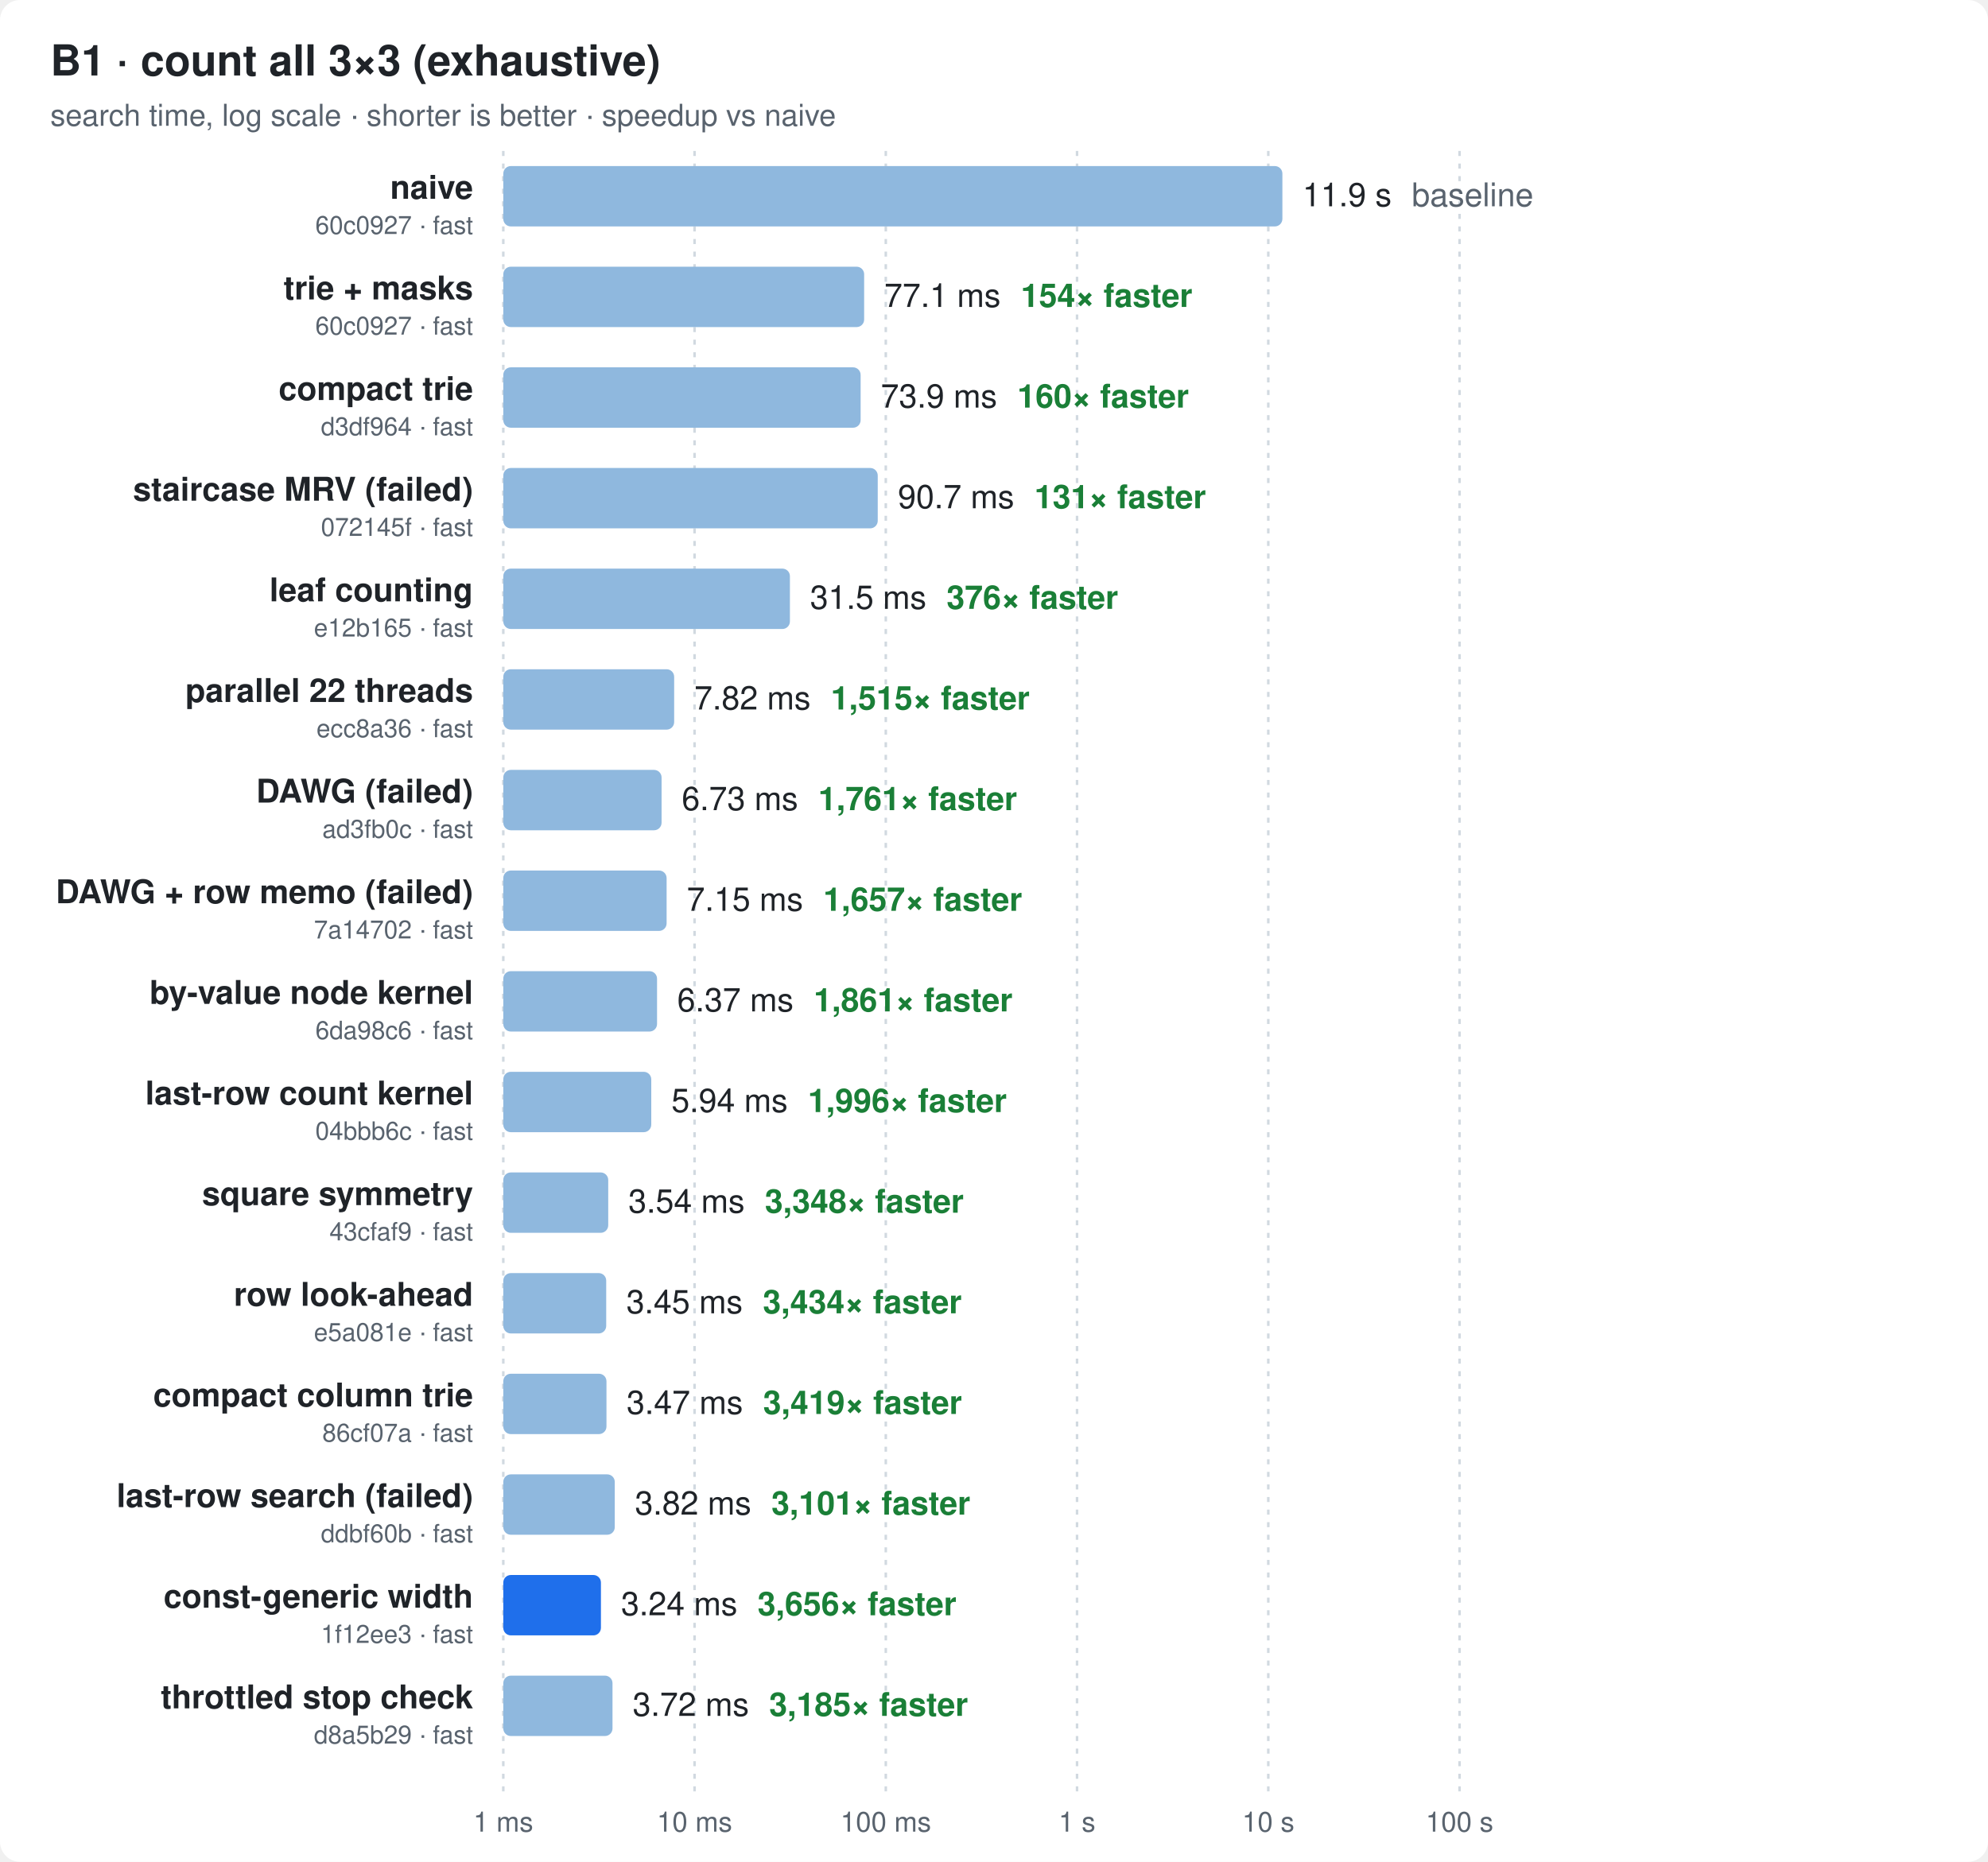
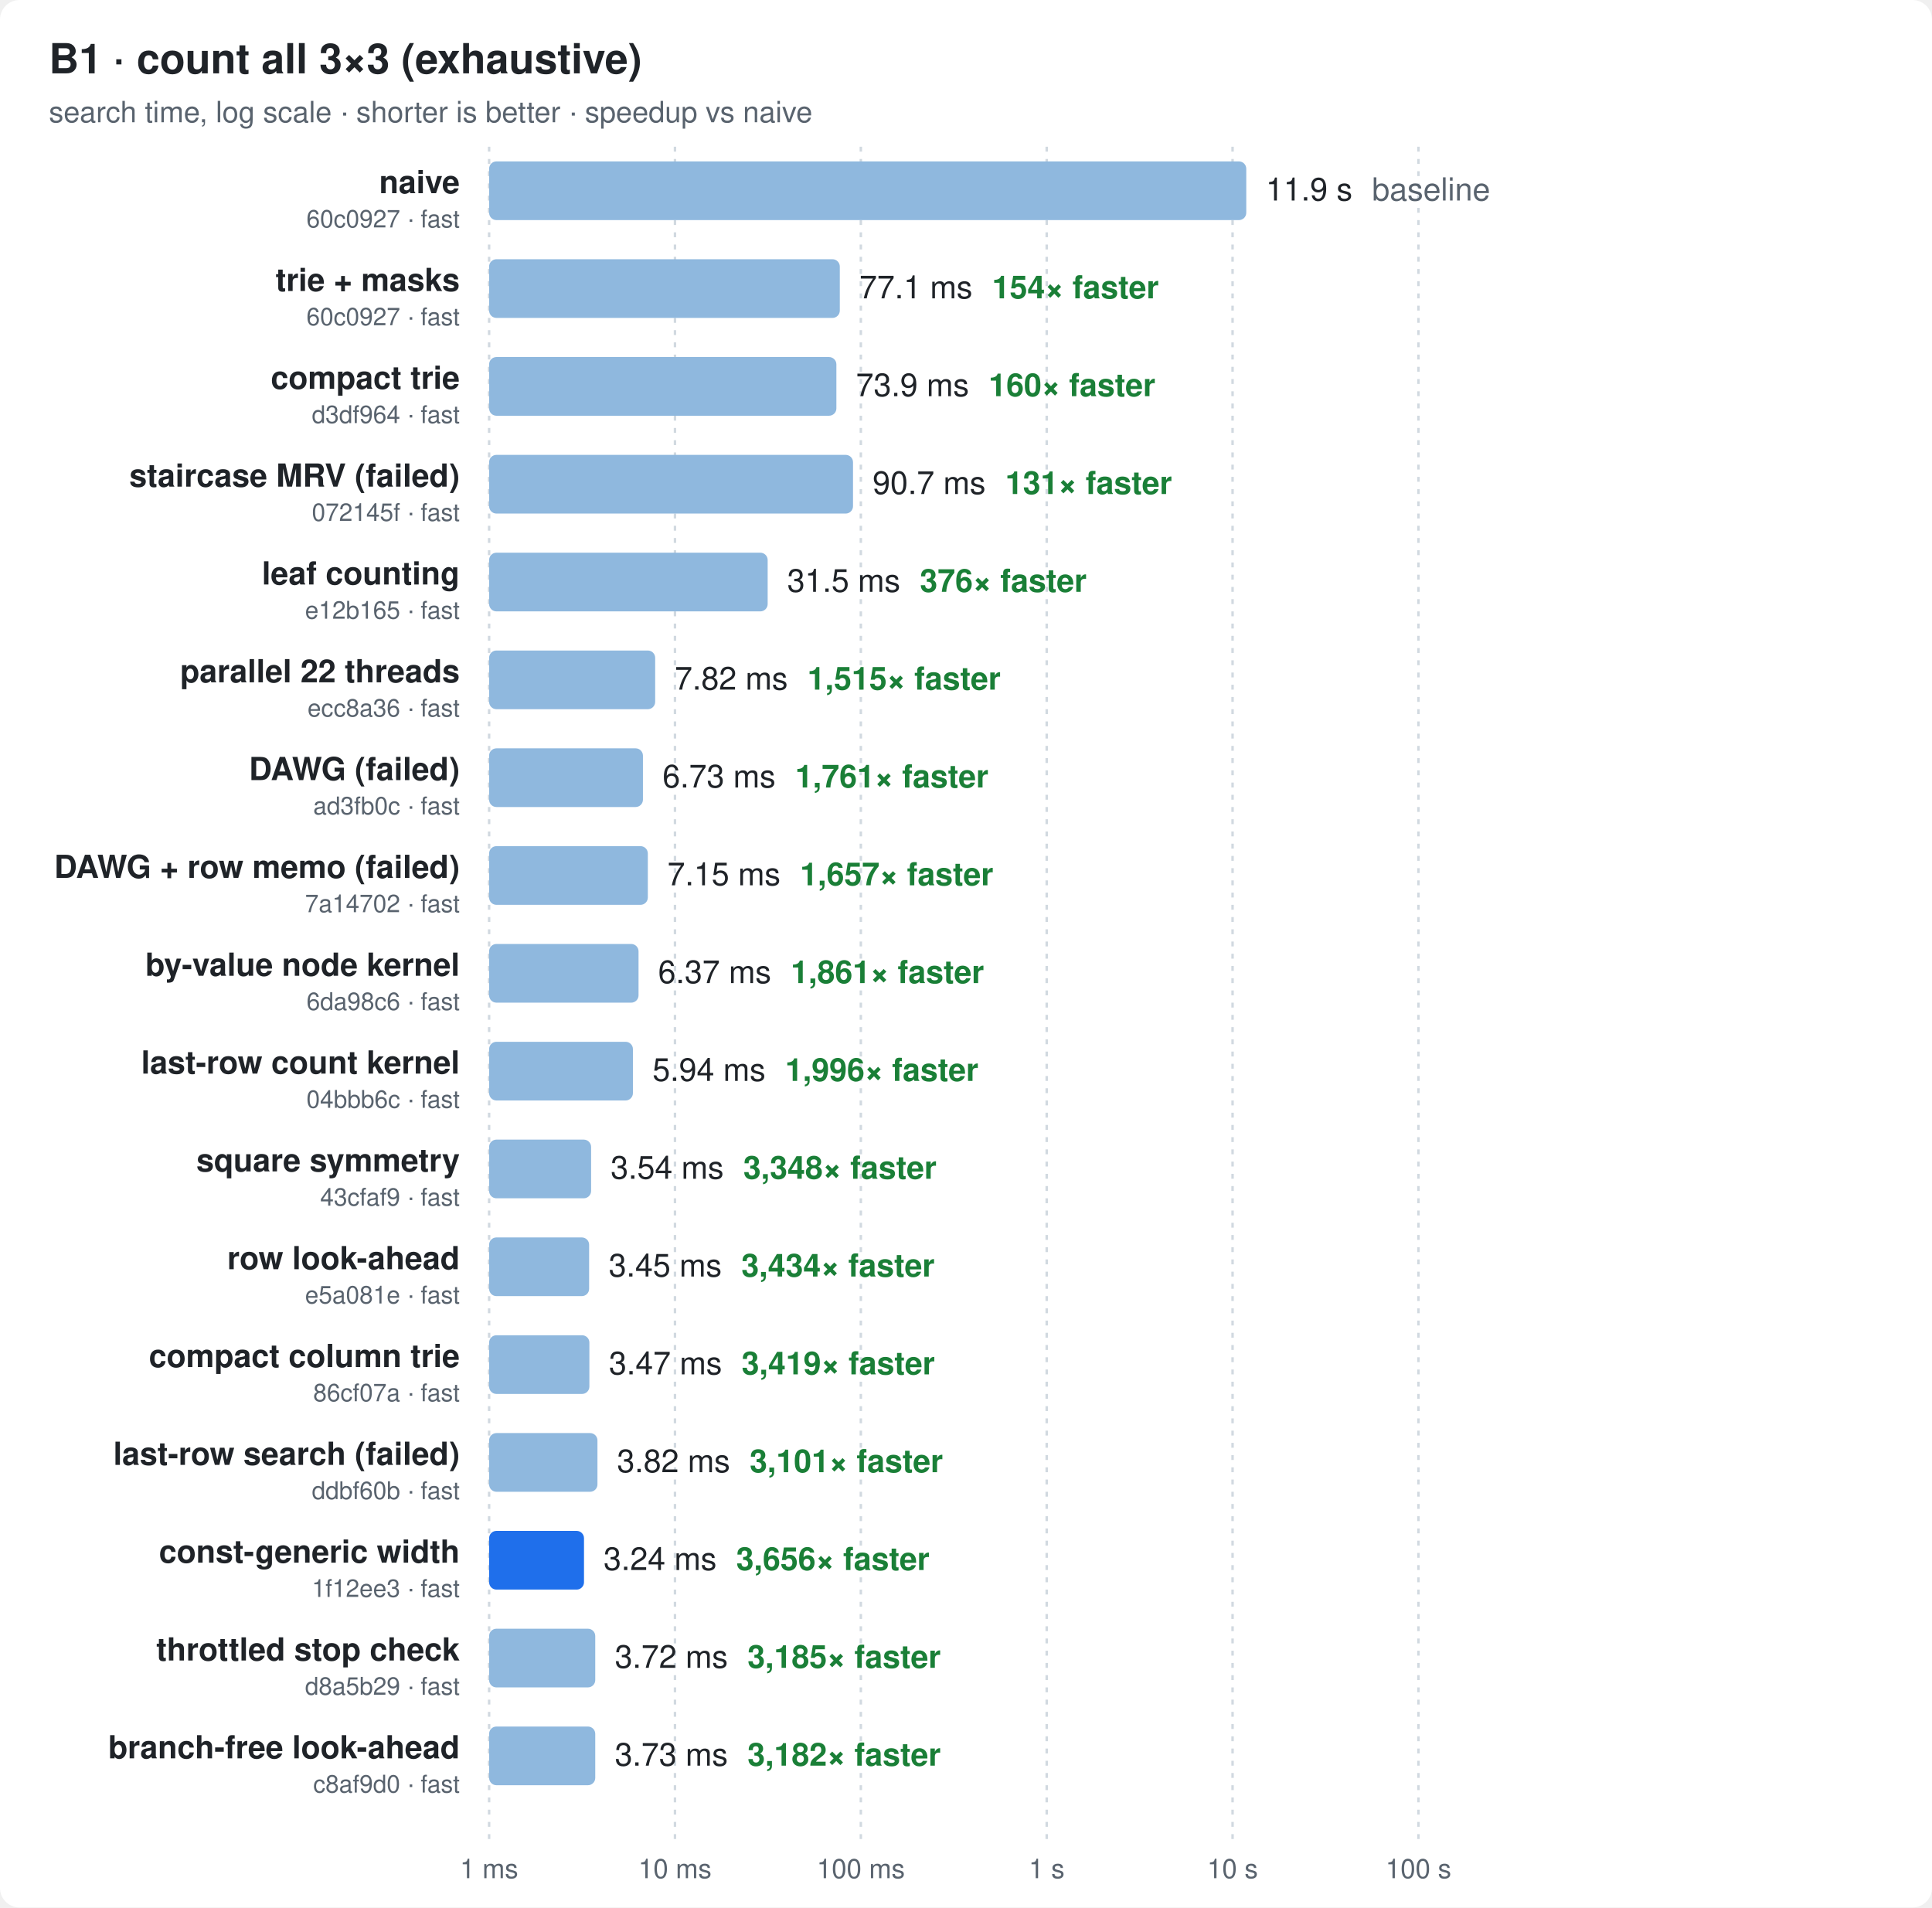
- <svg xmlns="http://www.w3.org/2000/svg" width="790" height="740" viewBox="0 0 790 740" font-family="ui-sans-serif,-apple-system,Segoe UI,Helvetica,Arial,sans-serif">
+ <svg xmlns="http://www.w3.org/2000/svg" width="790" height="780" viewBox="0 0 790 780" font-family="ui-sans-serif,-apple-system,Segoe UI,Helvetica,Arial,sans-serif">
  <style>
  .bg{fill:#ffffff} .t{fill:#1f2328} .m{fill:#59636e} .g{stroke:#d1d9e0}
  .bar{fill:#8fb8de} .best{fill:#1f6feb} .x{fill:#1a7f37;font-weight:600}
  @media (prefers-color-scheme: dark){
    .bg{fill:#0d1117} .t{fill:#e6edf3} .m{fill:#9198a1} .g{stroke:#30363d}
    .bar{fill:#2f5f8f} .best{fill:#4493f8} .x{fill:#3fb950}
  }
</style>
-   <rect class="bg" width="790" height="740" rx="8" />
+   <rect class="bg" width="790" height="780" rx="8" />
  <text class="t" x="20" y="30" font-size="17" font-weight="700">B1 · count all 3×3 (exhaustive)</text>
  <text class="m" x="20" y="50" font-size="12">search time, log scale · shorter is better · speedup vs naive</text>
-   <line class="g" x1="200.0" x2="200.0" y1="60" y2="712" stroke-dasharray="2 3" />
-   <text class="m" x="200.0" y="728" font-size="11" text-anchor="middle">1 ms</text>
-   <line class="g" x1="276.0" x2="276.0" y1="60" y2="712" stroke-dasharray="2 3" />
-   <text class="m" x="276.0" y="728" font-size="11" text-anchor="middle">10 ms</text>
-   <line class="g" x1="352.0" x2="352.0" y1="60" y2="712" stroke-dasharray="2 3" />
-   <text class="m" x="352.0" y="728" font-size="11" text-anchor="middle">100 ms</text>
-   <line class="g" x1="428.0" x2="428.0" y1="60" y2="712" stroke-dasharray="2 3" />
-   <text class="m" x="428.0" y="728" font-size="11" text-anchor="middle">1 s</text>
-   <line class="g" x1="504.0" x2="504.0" y1="60" y2="712" stroke-dasharray="2 3" />
-   <text class="m" x="504.0" y="728" font-size="11" text-anchor="middle">10 s</text>
-   <line class="g" x1="580.0" x2="580.0" y1="60" y2="712" stroke-dasharray="2 3" />
-   <text class="m" x="580.0" y="728" font-size="11" text-anchor="middle">100 s</text>
+   <line class="g" x1="200.0" x2="200.0" y1="60" y2="752" stroke-dasharray="2 3" />
+   <text class="m" x="200.0" y="768" font-size="11" text-anchor="middle">1 ms</text>
+   <line class="g" x1="276.0" x2="276.0" y1="60" y2="752" stroke-dasharray="2 3" />
+   <text class="m" x="276.0" y="768" font-size="11" text-anchor="middle">10 ms</text>
+   <line class="g" x1="352.0" x2="352.0" y1="60" y2="752" stroke-dasharray="2 3" />
+   <text class="m" x="352.0" y="768" font-size="11" text-anchor="middle">100 ms</text>
+   <line class="g" x1="428.0" x2="428.0" y1="60" y2="752" stroke-dasharray="2 3" />
+   <text class="m" x="428.0" y="768" font-size="11" text-anchor="middle">1 s</text>
+   <line class="g" x1="504.0" x2="504.0" y1="60" y2="752" stroke-dasharray="2 3" />
+   <text class="m" x="504.0" y="768" font-size="11" text-anchor="middle">10 s</text>
+   <line class="g" x1="580.0" x2="580.0" y1="60" y2="752" stroke-dasharray="2 3" />
+   <text class="m" x="580.0" y="768" font-size="11" text-anchor="middle">100 s</text>
  <text class="t" x="188" y="79.0" font-size="13" font-weight="600" text-anchor="end">naive</text>
  <text class="m" x="188" y="93.0" font-size="10" text-anchor="end">60c0927 · fast</text>
  <rect class="bar" x="200" y="66" width="309.6" height="24" rx="3" />
  <text class="t" x="517.6" y="82.0" font-size="13">11.9 s<tspan class="m" dx="8">baseline</tspan>
  </text>
  <text class="t" x="188" y="119.0" font-size="13" font-weight="600" text-anchor="end">trie + masks</text>
  <text class="m" x="188" y="133.0" font-size="10" text-anchor="end">60c0927 · fast</text>
  <rect class="bar" x="200" y="106" width="143.4" height="24" rx="3" />
  <text class="t" x="351.4" y="122.0" font-size="13">77.1 ms<tspan class="x" dx="8">154× faster</tspan>
  </text>
  <text class="t" x="188" y="159.0" font-size="13" font-weight="600" text-anchor="end">compact trie</text>
  <text class="m" x="188" y="173.0" font-size="10" text-anchor="end">d3df964 · fast</text>
  <rect class="bar" x="200" y="146" width="142.0" height="24" rx="3" />
  <text class="t" x="350.0" y="162.0" font-size="13">73.9 ms<tspan class="x" dx="8">160× faster</tspan>
  </text>
  <text class="t" x="188" y="199.0" font-size="13" font-weight="600" text-anchor="end">staircase MRV (failed)</text>
  <text class="m" x="188" y="213.0" font-size="10" text-anchor="end">072145f · fast</text>
  <rect class="bar" x="200" y="186" width="148.8" height="24" rx="3" />
  <text class="t" x="356.8" y="202.0" font-size="13">90.7 ms<tspan class="x" dx="8">131× faster</tspan>
  </text>
  <text class="t" x="188" y="239.0" font-size="13" font-weight="600" text-anchor="end">leaf counting</text>
  <text class="m" x="188" y="253.0" font-size="10" text-anchor="end">e12b165 · fast</text>
  <rect class="bar" x="200" y="226" width="113.9" height="24" rx="3" />
  <text class="t" x="321.9" y="242.0" font-size="13">31.5 ms<tspan class="x" dx="8">376× faster</tspan>
  </text>
  <text class="t" x="188" y="279.0" font-size="13" font-weight="600" text-anchor="end">parallel 22 threads</text>
  <text class="m" x="188" y="293.0" font-size="10" text-anchor="end">ecc8a36 · fast</text>
  <rect class="bar" x="200" y="266" width="67.9" height="24" rx="3" />
  <text class="t" x="275.9" y="282.0" font-size="13">7.82 ms<tspan class="x" dx="8">1,515× faster</tspan>
  </text>
  <text class="t" x="188" y="319.0" font-size="13" font-weight="600" text-anchor="end">DAWG (failed)</text>
  <text class="m" x="188" y="333.0" font-size="10" text-anchor="end">ad3fb0c · fast</text>
  <rect class="bar" x="200" y="306" width="62.9" height="24" rx="3" />
  <text class="t" x="270.9" y="322.0" font-size="13">6.73 ms<tspan class="x" dx="8">1,761× faster</tspan>
  </text>
  <text class="t" x="188" y="359.0" font-size="13" font-weight="600" text-anchor="end">DAWG + row memo (failed)</text>
  <text class="m" x="188" y="373.0" font-size="10" text-anchor="end">7a14702 · fast</text>
  <rect class="bar" x="200" y="346" width="64.9" height="24" rx="3" />
  <text class="t" x="272.9" y="362.0" font-size="13">7.15 ms<tspan class="x" dx="8">1,657× faster</tspan>
  </text>
  <text class="t" x="188" y="399.0" font-size="13" font-weight="600" text-anchor="end">by-value node kernel</text>
  <text class="m" x="188" y="413.0" font-size="10" text-anchor="end">6da98c6 · fast</text>
  <rect class="bar" x="200" y="386" width="61.1" height="24" rx="3" />
  <text class="t" x="269.1" y="402.0" font-size="13">6.37 ms<tspan class="x" dx="8">1,861× faster</tspan>
  </text>
  <text class="t" x="188" y="439.0" font-size="13" font-weight="600" text-anchor="end">last-row count kernel</text>
  <text class="m" x="188" y="453.0" font-size="10" text-anchor="end">04bbb6c · fast</text>
  <rect class="bar" x="200" y="426" width="58.8" height="24" rx="3" />
  <text class="t" x="266.8" y="442.0" font-size="13">5.94 ms<tspan class="x" dx="8">1,996× faster</tspan>
  </text>
  <text class="t" x="188" y="479.0" font-size="13" font-weight="600" text-anchor="end">square symmetry</text>
  <text class="m" x="188" y="493.0" font-size="10" text-anchor="end">43cfaf9 · fast</text>
  <rect class="bar" x="200" y="466" width="41.7" height="24" rx="3" />
  <text class="t" x="249.7" y="482.0" font-size="13">3.54 ms<tspan class="x" dx="8">3,348× faster</tspan>
  </text>
  <text class="t" x="188" y="519.0" font-size="13" font-weight="600" text-anchor="end">row look-ahead</text>
  <text class="m" x="188" y="533.0" font-size="10" text-anchor="end">e5a081e · fast</text>
  <rect class="bar" x="200" y="506" width="40.9" height="24" rx="3" />
  <text class="t" x="248.9" y="522.0" font-size="13">3.45 ms<tspan class="x" dx="8">3,434× faster</tspan>
  </text>
  <text class="t" x="188" y="559.0" font-size="13" font-weight="600" text-anchor="end">compact column trie</text>
  <text class="m" x="188" y="573.0" font-size="10" text-anchor="end">86cf07a · fast</text>
  <rect class="bar" x="200" y="546" width="41.0" height="24" rx="3" />
  <text class="t" x="249.0" y="562.0" font-size="13">3.47 ms<tspan class="x" dx="8">3,419× faster</tspan>
  </text>
  <text class="t" x="188" y="599.0" font-size="13" font-weight="600" text-anchor="end">last-row search (failed)</text>
  <text class="m" x="188" y="613.0" font-size="10" text-anchor="end">ddbf60b · fast</text>
  <rect class="bar" x="200" y="586" width="44.3" height="24" rx="3" />
  <text class="t" x="252.3" y="602.0" font-size="13">3.82 ms<tspan class="x" dx="8">3,101× faster</tspan>
  </text>
  <text class="t" x="188" y="639.0" font-size="13" font-weight="600" text-anchor="end">const-generic width</text>
  <text class="m" x="188" y="653.0" font-size="10" text-anchor="end">1f12ee3 · fast</text>
  <rect class="best" x="200" y="626" width="38.8" height="24" rx="3" />
  <text class="t" x="246.8" y="642.0" font-size="13">3.24 ms<tspan class="x" dx="8">3,656× faster</tspan>
  </text>
  <text class="t" x="188" y="679.0" font-size="13" font-weight="600" text-anchor="end">throttled stop check</text>
  <text class="m" x="188" y="693.0" font-size="10" text-anchor="end">d8a5b29 · fast</text>
  <rect class="bar" x="200" y="666" width="43.4" height="24" rx="3" />
  <text class="t" x="251.4" y="682.0" font-size="13">3.72 ms<tspan class="x" dx="8">3,185× faster</tspan>
  </text>
+   <text class="t" x="188" y="719.0" font-size="13" font-weight="600" text-anchor="end">branch-free look-ahead</text>
+   <text class="m" x="188" y="733.0" font-size="10" text-anchor="end">c8af9d0 · fast</text>
+   <rect class="bar" x="200" y="706" width="43.4" height="24" rx="3" />
+   <text class="t" x="251.4" y="722.0" font-size="13">3.73 ms<tspan class="x" dx="8">3,182× faster</tspan>
+   </text>
</svg>
